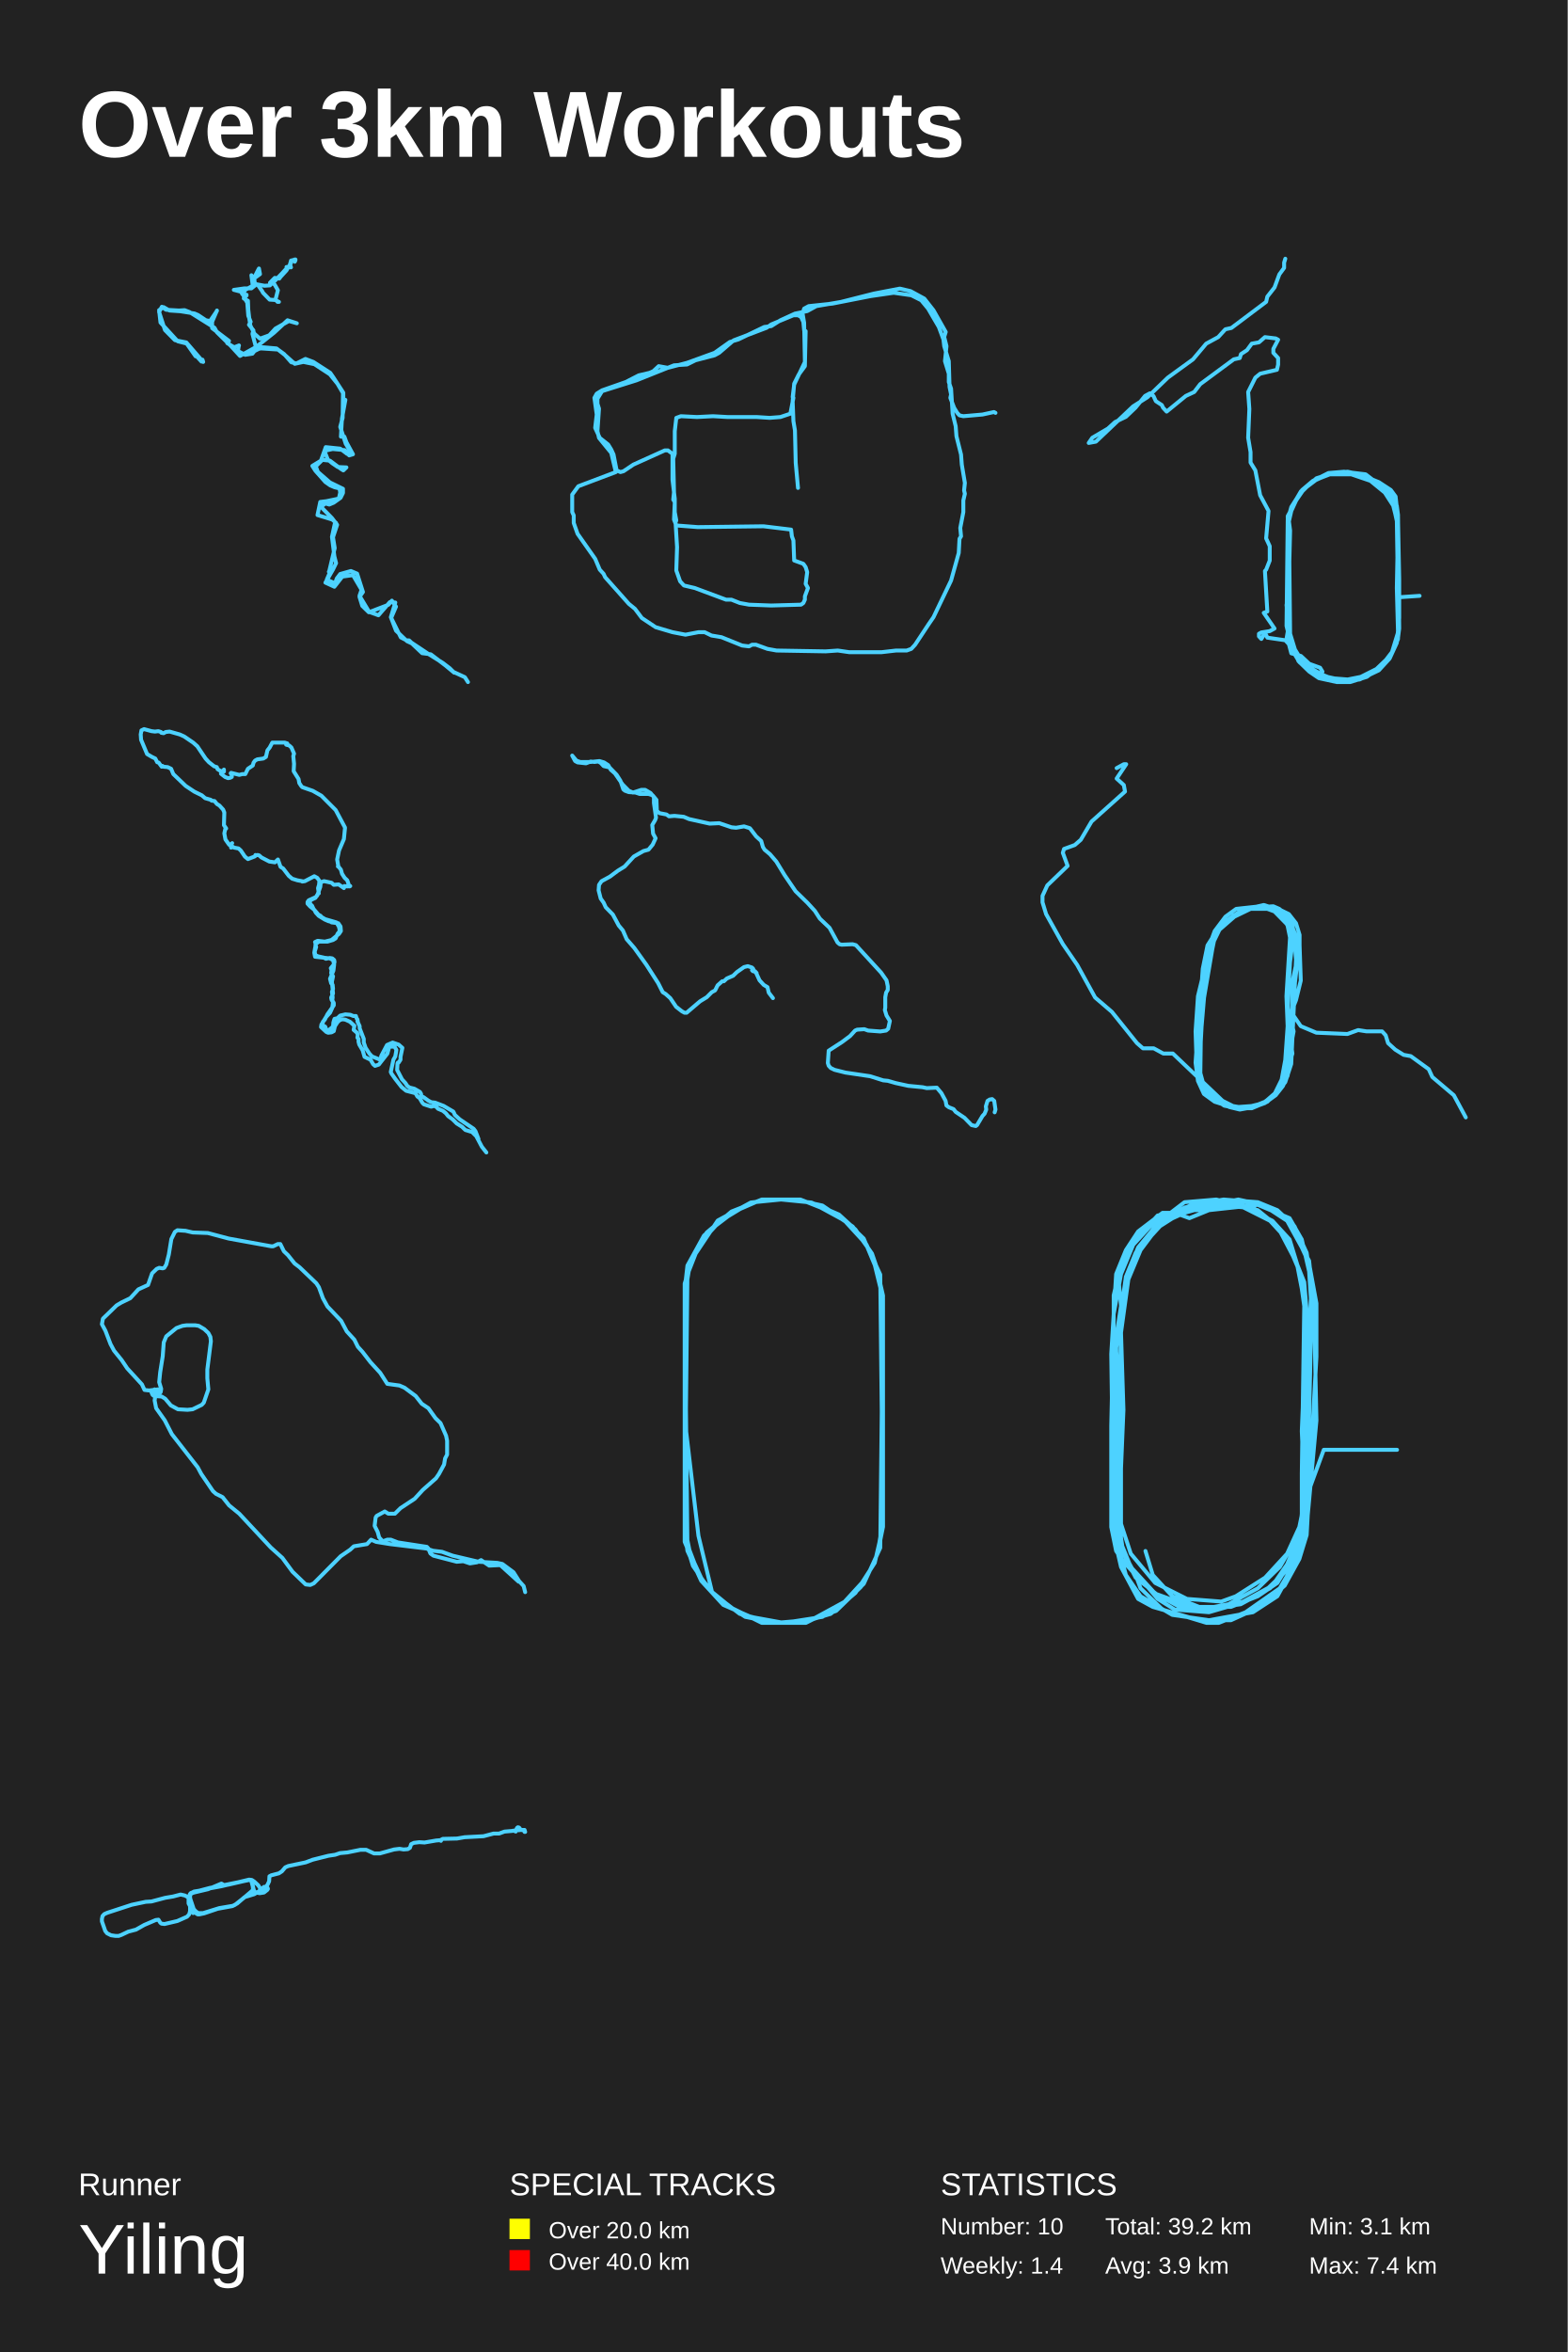
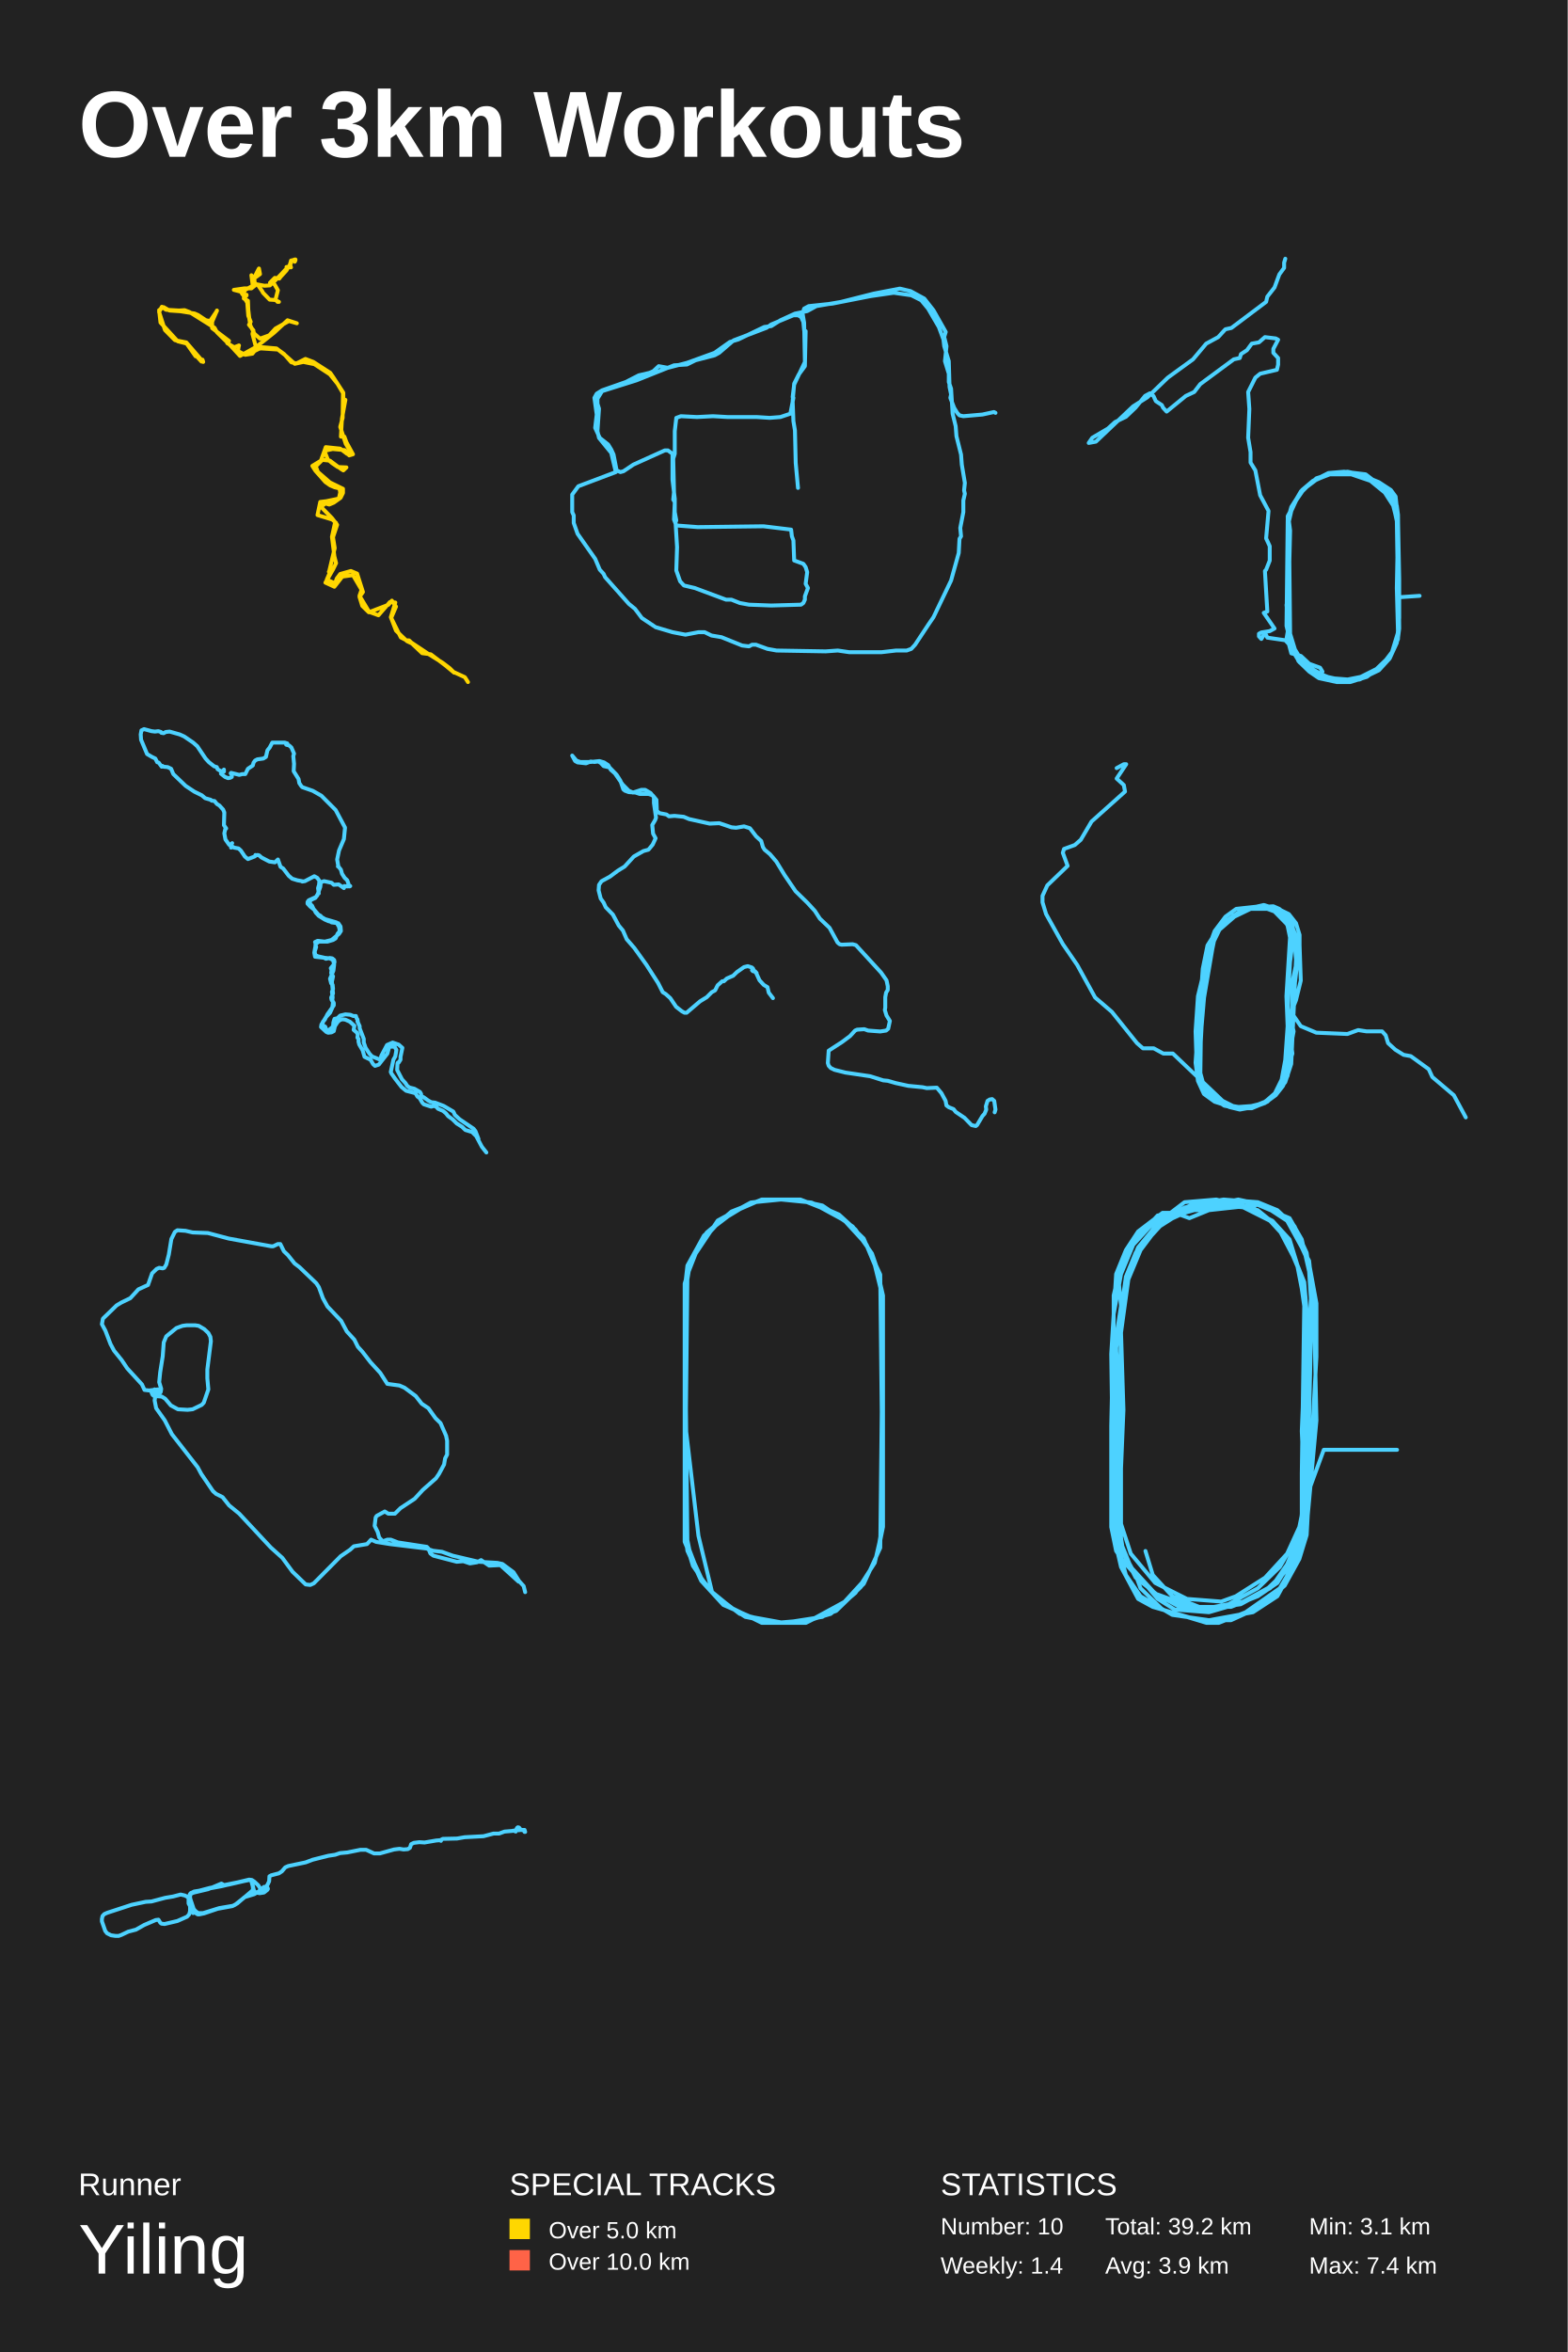
<svg xmlns="http://www.w3.org/2000/svg" baseProfile="full" height="300mm" version="1.1" viewBox="0,0,200,300" width="200mm">
  <defs />
  <rect fill="#222222" height="300" width="200" x="0" y="0" />
  <text fill="#FFFFFF" style="font-size:12px; font-family:Arial; font-weight:bold;" x="10" y="20">Over 3km Workouts</text>
  <text fill="#FFFFFF" style="font-size:4px; font-family:Arial" x="10" y="280">Runner</text>
  <text fill="#FFFFFF" style="font-size:9px; font-family:Arial" x="10" y="290">Yiling</text>
  <text fill="#FFFFFF" style="font-size:4px; font-family:Arial" x="65" y="280">SPECIAL TRACKS</text>
-   <rect fill="yellow" height="2.6" width="2.6" x="65" y="283" />
-   <text fill="#FFFFFF" style="font-size:3px; font-family:Arial" x="70" y="285.5">Over 20.0 km</text>
-   <rect fill="red" height="2.6" width="2.6" x="65" y="287" />
-   <text fill="#FFFFFF" style="font-size:3px; font-family:Arial" x="70" y="289.5">Over 40.0 km</text>
+   <rect fill="gold" height="2.6" width="2.6" x="65" y="283" />
+   <text fill="#FFFFFF" style="font-size:3px; font-family:Arial" x="70" y="285.5">Over 5.0 km</text>
+   <rect fill="tomato" height="2.6" width="2.6" x="65" y="287" />
+   <text fill="#FFFFFF" style="font-size:3px; font-family:Arial" x="70" y="289.5">Over 10.0 km</text>
  <text fill="#FFFFFF" style="font-size:4px; font-family:Arial" x="120" y="280">STATISTICS</text>
  <text fill="#FFFFFF" style="font-size:3px; font-family:Arial" x="120" y="285">Number: 10</text>
  <text fill="#FFFFFF" style="font-size:3px; font-family:Arial" x="120" y="290">Weekly: 1.4</text>
  <text fill="#FFFFFF" style="font-size:3px; font-family:Arial" x="141" y="285">Total: 39.2 km</text>
  <text fill="#FFFFFF" style="font-size:3px; font-family:Arial" x="141" y="290">Avg: 3.9 km</text>
  <text fill="#FFFFFF" style="font-size:3px; font-family:Arial" x="167" y="285">Min: 3.1 km</text>
  <text fill="#FFFFFF" style="font-size:3px; font-family:Arial" x="167" y="290">Max: 7.4 km</text>
-   <polyline fill="none" points="59.702,87.0 59.306,86.378 57.857,85.708 57.373,85.229 56.495,84.559 54.65,83.41 52.497,81.974 52.19,81.686 51.882,81.686 51.136,81.303 49.906,78.814 50.521,77.378 49.994,76.612 49.554,77.139 47.05,78.096 46.216,77.282 45.864,76.133 46.304,75.511 45.557,73.165 44.766,72.83 43.404,73.213 42.965,73.788 42.745,74.41 41.691,73.931 42.087,73.022 41.955,72.926 41.999,72.878 42.702,69.91 42.482,68.522 43.009,66.942 42.35,66.08 40.944,64.644 41.516,64.213 41.999,64.357 42.57,64.118 43.448,63.495 43.756,62.873 43.756,62.346 42.087,61.532 40.549,60.192 40.286,59.474 41.12,58.66 42.087,58.756 43.492,59.809 43.8,60.001 44.195,59.618 43.097,59.57 42.394,59.091 41.823,58.612 41.384,57.511 42.438,57.272 43.975,57.415 44.547,58.086 45.03,57.942 44.195,56.41 43.932,55.692 43.58,55.692 43.492,55.692 43.624,53.394 44.063,51.001 43.8,50.905 43.8,50.091 42.526,48.128 42.13,47.554 39.978,46.165 38.968,45.782 37.826,46.357 37.167,46.213 36.244,45.16 35.453,44.585 33.301,44.442 33.037,44.49 32.466,44.777 32.203,45.112 31.28,45.256 30.358,44.777 30.446,44.203 30.49,44.059 29.875,44.298 28.996,43.772 29.216,43.484 27.063,41.857 27.063,41.043 27.678,39.607 27.678,39.655 26.8,40.947 26.273,40.851 25.262,40.181 24.823,39.99 23.022,39.702 21.616,39.607 20.87,39.176 20.298,39.559 20.474,41.139 22.012,42.814 22.671,43.532 23.813,43.82 24.955,45.447 24.999,45.351 25.702,46.117 25.833,45.878 25.921,46.165 23.769,43.676 22.319,43.389 21.045,42.096 20.298,39.798 20.65,39.128 21.177,39.511 22.846,39.607 23.549,39.559 24.164,39.798 27.371,41.809 27.678,42.383 29.435,44.107 30.621,45.399 32.686,44.25 34.97,42.431 36.683,40.851 37.87,41.234 36.859,40.947 35.146,41.905 34.355,42.766 33.169,43.197 32.466,42.575 31.939,41.522 31.808,40.66 31.676,39.511 31.632,38.362 31.105,38.075 31.456,37.692 31.061,37.404 31.28,36.974 32.247,36.447 32.071,35.106 32.379,35.537 33.169,34.963 33.037,34.245 32.906,34.484 32.422,35.442 32.51,36.16 32.906,36.351 33.433,37.117 33.565,37.357 34.399,38.218 35.102,38.266 35.585,38.506 35.41,38.506 35.146,38.218 35.453,37.021 35.014,36.255 34.443,36.064 35.058,35.442 35.629,35.537 35.805,35.298 36.552,34.484 36.815,34.005 37.123,33.574 37.123,33.239 37.694,33.096 37.694,33.191 37.606,33.383 37.606,33.096 37.123,33.287 36.991,33.718 37.123,34.101 36.552,34.053 36.64,34.149 35.981,34.867 35.058,35.825 34.839,35.872 34.443,36.399 33.74,36.447 32.73,36.255 32.071,36.782 31.983,36.782 31.193,36.782 29.831,36.974 30.753,37.213 30.929,37.548 31.456,37.596 31.105,37.883 31.544,38.601 31.676,40.277 31.983,41.043 31.764,41.426 32.335,42.144 32.203,42.575 32.642,44.25 33.609,44.298 35.278,44.442 36.376,45.304 37.606,46.405 38.704,46.165 40.11,46.453 41.208,47.171 42.087,47.745 43.053,48.942 43.756,50.139 43.712,53.298 43.404,54.447 44.107,56.602 44.766,57.703 44.283,57.894 43.404,57.224 41.559,57.032 40.944,58.756 39.846,59.426 40.242,60.048 41.516,61.485 42.13,61.915 42.702,62.155 43.317,62.298 43.404,62.825 43.229,63.591 41.647,63.926 40.857,64.022 40.505,65.697 42.394,66.272 42.877,66.703 42.702,66.846 42.35,68.474 42.658,70.963 42.877,71.825 42.482,72.639 41.516,74.314 42.658,74.841 43.668,73.548 45.03,73.357 46.128,75.224 45.864,75.99 47.094,78.048 48.28,78.479 49.73,76.804 50.433,76.851 49.862,78.718 50.521,80.442 51.926,81.782 52.541,82.069 53.859,83.314 54.957,83.458 56.846,84.894 57.944,85.803" stroke="#4DD2FF" stroke-linecap="round" stroke-linejoin="round" stroke-width="0.5" />
+   <polyline fill="none" points="59.702,87.0 59.306,86.378 57.857,85.708 57.373,85.229 56.495,84.559 54.65,83.41 52.497,81.974 52.19,81.686 51.882,81.686 51.136,81.303 49.906,78.814 50.521,77.378 49.994,76.612 49.554,77.139 47.05,78.096 46.216,77.282 45.864,76.133 46.304,75.511 45.557,73.165 44.766,72.83 43.404,73.213 42.965,73.788 42.745,74.41 41.691,73.931 42.087,73.022 41.955,72.926 41.999,72.878 42.702,69.91 42.482,68.522 43.009,66.942 42.35,66.08 40.944,64.644 41.516,64.213 41.999,64.357 42.57,64.118 43.448,63.495 43.756,62.873 43.756,62.346 42.087,61.532 40.549,60.192 40.286,59.474 41.12,58.66 42.087,58.756 43.492,59.809 43.8,60.001 44.195,59.618 43.097,59.57 42.394,59.091 41.823,58.612 41.384,57.511 42.438,57.272 43.975,57.415 44.547,58.086 45.03,57.942 44.195,56.41 43.932,55.692 43.58,55.692 43.492,55.692 43.624,53.394 44.063,51.001 43.8,50.905 43.8,50.091 42.526,48.128 42.13,47.554 39.978,46.165 38.968,45.782 37.826,46.357 37.167,46.213 36.244,45.16 35.453,44.585 33.301,44.442 33.037,44.49 32.466,44.777 32.203,45.112 31.28,45.256 30.358,44.777 30.446,44.203 30.49,44.059 29.875,44.298 28.996,43.772 29.216,43.484 27.063,41.857 27.063,41.043 27.678,39.607 27.678,39.655 26.8,40.947 26.273,40.851 25.262,40.181 24.823,39.99 23.022,39.702 21.616,39.607 20.87,39.176 20.298,39.559 20.474,41.139 22.012,42.814 22.671,43.532 23.813,43.82 24.955,45.447 24.999,45.351 25.702,46.117 25.833,45.878 25.921,46.165 23.769,43.676 22.319,43.389 21.045,42.096 20.298,39.798 20.65,39.128 21.177,39.511 22.846,39.607 23.549,39.559 24.164,39.798 27.371,41.809 27.678,42.383 29.435,44.107 30.621,45.399 32.686,44.25 34.97,42.431 36.683,40.851 37.87,41.234 36.859,40.947 35.146,41.905 34.355,42.766 33.169,43.197 32.466,42.575 31.939,41.522 31.808,40.66 31.676,39.511 31.632,38.362 31.105,38.075 31.456,37.692 31.061,37.404 31.28,36.974 32.247,36.447 32.071,35.106 32.379,35.537 33.169,34.963 33.037,34.245 32.906,34.484 32.422,35.442 32.51,36.16 32.906,36.351 33.433,37.117 33.565,37.357 34.399,38.218 35.102,38.266 35.585,38.506 35.41,38.506 35.146,38.218 35.453,37.021 35.014,36.255 34.443,36.064 35.058,35.442 35.629,35.537 35.805,35.298 36.552,34.484 36.815,34.005 37.123,33.574 37.123,33.239 37.694,33.096 37.694,33.191 37.606,33.383 37.606,33.096 37.123,33.287 36.991,33.718 37.123,34.101 36.552,34.053 36.64,34.149 35.981,34.867 35.058,35.825 34.839,35.872 34.443,36.399 33.74,36.447 32.73,36.255 32.071,36.782 31.983,36.782 31.193,36.782 29.831,36.974 30.753,37.213 30.929,37.548 31.456,37.596 31.105,37.883 31.544,38.601 31.676,40.277 31.983,41.043 31.764,41.426 32.335,42.144 32.203,42.575 32.642,44.25 33.609,44.298 35.278,44.442 36.376,45.304 37.606,46.405 38.704,46.165 40.11,46.453 41.208,47.171 42.087,47.745 43.053,48.942 43.756,50.139 43.712,53.298 43.404,54.447 44.107,56.602 44.766,57.703 44.283,57.894 43.404,57.224 41.559,57.032 40.944,58.756 39.846,59.426 40.242,60.048 41.516,61.485 42.13,61.915 42.702,62.155 43.317,62.298 43.404,62.825 43.229,63.591 41.647,63.926 40.857,64.022 40.505,65.697 42.394,66.272 42.877,66.703 42.702,66.846 42.35,68.474 42.658,70.963 42.877,71.825 42.482,72.639 41.516,74.314 42.658,74.841 43.668,73.548 45.03,73.357 46.128,75.224 45.864,75.99 47.094,78.048 48.28,78.479 49.73,76.804 50.433,76.851 49.862,78.718 50.521,80.442 51.926,81.782 52.541,82.069 53.859,83.314 54.957,83.458 56.846,84.894 57.944,85.803" stroke="gold" stroke-linecap="round" stroke-linejoin="round" stroke-width="0.5" />
  <polyline fill="none" points="101.807,62.234 101.514,59.043 101.416,54.894 101.221,53.724 101.123,51.171 101.318,48.937 101.904,47.767 102.685,46.704 102.783,42.236 102.588,42.13 102.49,41.066 102.197,40.428 101.807,40.215 101.221,40.215 98.389,41.385 97.803,41.81 93.604,43.406 91.749,45.002 91.163,45.321 88.722,45.959 87.647,46.491 85.987,46.597 81.203,48.512 76.808,49.895 76.222,50.852 76.222,51.49 76.418,52.129 76.222,55.001 76.418,55.852 77.98,57.766 78.566,60.213 73.781,62.021 73.0,63.085 73.0,65.319 73.195,65.744 73.195,66.702 73.684,68.084 75.929,71.276 76.515,72.658 77.004,73.19 77.199,73.616 80.226,77.02 81.007,77.658 81.886,78.828 83.644,79.998 85.792,80.636 87.452,80.955 89.112,80.636 89.893,80.636 90.772,81.062 92.042,81.274 94.678,82.338 95.557,82.444 95.948,82.232 96.436,82.232 97.901,82.764 99.072,82.976 105.322,83.083 106.884,82.976 108.349,83.189 112.45,83.189 114.306,82.976 115.673,82.976 116.259,82.764 116.747,82.232 118.505,79.572 119.09,78.722 121.336,74.041 122.313,70.531 122.41,68.723 122.606,68.404 122.508,67.34 122.899,65.319 122.899,63.83 123.094,62.979 122.996,62.553 123.094,61.596 122.703,59.256 122.606,57.979 122.02,55.639 121.922,54.362 121.532,52.767 121.336,49.576 121.043,48.725 121.043,47.661 120.555,46.065 120.75,44.151 120.458,42.981 120.653,42.342 119.09,39.577 117.919,38.087 116.161,37.13 114.794,36.811 111.474,37.449 107.275,38.513 104.15,39.045 102.978,39.683 101.416,40.002 99.561,40.853 98.389,41.598 97.51,41.704 94.19,43.3 93.116,43.619 91.163,45.002 87.647,46.278 85.206,46.916 84.034,46.704 83.351,47.342 82.863,47.555 81.495,47.874 79.835,48.725 76.808,49.788 76.125,50.214 75.832,50.746 76.125,52.873 75.929,54.575 76.515,55.852 77.59,56.703 77.98,57.341 78.273,57.979 78.664,60 79.152,60.213 79.542,60.107 80.812,59.256 84.816,57.447 85.206,57.447 85.792,57.873 85.792,61.17 86.085,63.617 86.085,65.319 86.28,66.382 86.183,66.595 86.378,69.786 86.28,72.765 86.769,74.148 87.257,74.679 88.624,74.999 92.627,76.488 93.311,76.488 94.385,76.913 95.557,77.126 98.389,77.232 102.197,77.126 102.49,76.913 102.685,76.488 102.685,76.062 103.076,74.999 102.783,74.467 102.978,72.977 102.783,72.339 102.49,71.914 101.318,71.488 101.221,68.935 101.025,68.404 100.928,67.553 97.412,67.127 89.014,67.233 86.28,67.021 85.987,66.276 86.085,64.042 85.89,63.723 85.987,62.766 85.89,58.511 86.085,57.873 86.085,55.001 86.28,53.299 86.866,53.086 88.917,53.192 90.967,53.086 92.823,53.192 96.533,53.192 98.193,53.299 99.561,53.192 100.83,52.767 101.221,50.746 101.123,50.639 101.318,49.044 102.685,46.172 102.588,41.172 102.392,40.002 102.588,39.364 103.174,39.045 106.201,38.726 111.083,37.768 114.013,37.343 116.259,37.662 117.528,38.3 118.407,39.364 119.774,41.704 120.36,43.3 120.458,44.151 121.043,46.065 121.141,49.363 121.336,50.32 121.239,50.746 121.727,52.022 122.118,52.661 122.41,52.98 122.899,53.086 125.34,52.873 126.805,52.554 127.0,52.661" stroke="#4DD2FF" stroke-linecap="round" stroke-linejoin="round" stroke-width="0.5" />
  <polyline fill="none" points="181.105,76 178.658,76.167 178.353,76 178.2,66.333 177.741,64.5 176.67,62.833 174.835,61.333 172.388,60.5 169.635,60.5 167.953,61.167 165.965,62.667 164.894,64.5 164.435,66.167 164.588,80.833 165.2,82.833 166.118,84.333 168.106,85.833 169.788,86.5 171.929,86.667 173.611,86.333 175.6,85.333 176.823,84.167 177.588,83.167 178.353,80.667 178.2,75 178.353,67.167 177.741,64.333 176.823,62.5 174.223,60.5 171.47,60.167 169.482,60.333 167.494,61.333 166.118,62.5 164.741,64.667 164.282,66.333 164.129,79.833 164.894,83 165.812,84.5 167.8,86 170.859,86.667 172.541,86.667 174.682,86 176.364,84.833 177.741,83 178.353,81.5 178.353,65.667 178.2,64.5 177.129,62.667 175.906,61.667 173.459,60.667 171.776,60.333 169.482,60.5 167.647,61.333 165.965,62.667 164.741,65 164.282,67 164.435,79.667 164.129,81.5 166.729,85.167 168.259,86.333 170.706,87.0 173.459,86.667 175.906,85.5 177.282,84 178.2,82 178.505,78.833 178.505,73.833 178.353,66.167 178.047,63.333 177.435,62.5 175.906,61.5 173.459,60.5 171.929,60.167 170.094,60.333 167.953,61 166.27,62.5 165.353,63.833 164.741,65.167 164.435,66.5 164.588,67.667 164.282,80.333 164.435,81.5 165.659,84.333 167.035,85.667 168.259,86.5 170.553,87.0 172.235,87.0 174.376,86.333 176.364,84.833 177.588,83.333 178.353,81.333 178.505,80.167 178.353,65.667 177.741,63.833 176.364,62.167 173.306,60.5 172.082,60.333 170.094,60.333 167.494,61.333 165.812,63 164.282,65.833 164.435,75.5 164.129,77.167 164.435,80.667 164.894,82.333 165.506,83.667 166.576,84.833 168.565,86 168.717,85.667 168.412,85.167 167.035,84.667 165.965,83.667 164.741,83.333 164.435,82.167 163.976,81.667 161.682,81.333 161.529,81 161.224,81 160.918,81.5 160.612,81.167 160.612,80.833 160.918,80.667 161.988,80.5 162.6,80.167 161.224,78.167 161.682,78 161.376,72.833 161.529,72.667 161.988,71.5 161.988,69.667 161.529,68.667 161.835,65.167 160.765,63.167 160.153,60 159.541,59 159.541,57.667 159.235,55.833 159.388,52.167 159.235,50 160.153,48.167 160.765,47.667 162.906,47.167 163.059,46.5 163.059,45.667 162.447,45 162.447,44.5 163.059,43.333 162.753,43.167 161.376,43 160.612,43.667 159.694,43.833 159.082,44.667 158.318,45.167 158.165,45.667 157.4,45.833 153.118,49 152.353,50 151.283,50.5 148.836,52.5 148.377,52 148.224,51.667 147.459,51.167 147.153,50.5 146.694,50.167 146.083,50.5 144.859,52 143.636,53.167 142.259,53.833 141.342,54.667 139.353,55.833 138.895,56.5 139.812,56.333 144.553,51.833 146.389,50.667 148.988,48.167 152.2,45.833 153.882,43.833 155.412,43 156.329,42 157.094,41.833 161.529,38.5 161.682,37.833 162.6,36.667 163.212,35 163.823,34.167 163.823,33.5 163.976,33.0" stroke="#4DD2FF" stroke-linecap="round" stroke-linejoin="round" stroke-width="0.5" />
  <polyline fill="none" points="62.049,147.0 61.475,146.27 60.758,144.915 60.232,144.394 59.371,144.133 58.94,143.716 58.271,143.299 57.745,142.778 57.171,142.361 56.884,141.996 56.501,141.684 55.879,141.423 55.64,141.162 55.353,141.058 55.018,141.162 54.062,140.85 53.87,140.641 53.536,140.068 53.249,139.859 53.009,139.442 51.814,139.13 51.24,138.661 50.427,137.618 49.948,136.94 49.853,136.732 50.188,135.168 50.427,134.751 50.522,134.23 50.57,133.917 50.331,133.5 49.661,133.5 49.422,134.386 48.322,135.794 47.844,135.95 47.605,135.742 47.27,135.168 46.505,134.803 46.266,133.969 45.835,133.24 45.739,132.875 45.739,132.51 45.596,132.354 45.644,131.989 45.548,131.728 45.118,131.363 45.213,130.842 44.639,130.321 44.065,130.06 43.683,130.008 43.348,130.112 43.061,130.373 42.726,130.894 42.583,131.52 42.296,131.676 41.865,131.728 41.626,131.624 40.957,130.999 41.004,130.686 41.578,129.748 42.104,129.174 42.391,128.549 42.487,127.819 42.296,127.506 42.248,127.246 42.487,126.724 42.344,125.213 42.487,124.535 42.248,124.118 42.296,123.753 42.2,123.493 42.583,123.024 42.678,122.711 42.631,122.45 42.391,122.242 42.057,122.19 41.578,122.294 41.291,122.138 40.574,121.981 40.239,121.825 40.143,121.408 40.335,120.782 40.239,120.522 40.335,120.365 40.67,120.105 41.77,120.105 42.487,119.896 42.822,119.688 43.061,119.114 43.348,118.75 43.252,118.228 42.918,117.655 41.483,117.238 40.861,116.873 40.909,116.821 40.622,116.665 40.0,115.935 39.809,115.518 39.57,115.309 39.522,114.997 39.665,114.788 40.239,114.528 40.622,113.902 40.67,113.954 40.574,113.277 40.717,112.807 40.717,112.599 40.765,112.599 41.339,112.39 42.296,112.599 42.583,112.86 43.205,112.807 43.874,113.277 43.922,113.016 44.352,113.068 44.687,113.016 44.592,113.068 44.496,112.86 44.305,112.286 43.97,111.973 43.635,111.452 43.492,110.931 43.205,110.566 43.109,110.514 43.157,110.462 43.013,109.628 43.252,108.481 43.874,107.022 44.018,105.562 42.822,103.321 41.004,101.496 39.904,100.871 38.565,100.402 38.422,100.245 38.183,99.881 38.087,99.359 37.465,98.369 37.513,97.431 37.417,96.44 37.513,96.128 37.178,95.346 36.891,95.085 36.508,94.981 36.652,95.033 36.652,94.824 36.317,94.72 34.739,94.72 34.404,95.346 34.117,95.711 33.926,96.545 33.591,96.753 32.826,96.857 32.539,97.014 32.347,97.274 32.252,97.639 31.63,98.056 31.295,98.734 30.913,98.734 30.53,98.838 29.478,98.577 29.43,98.63 29.573,98.838 29.573,99.099 29.382,99.203 29.095,99.255 28.712,99.099 28.186,98.682 28.569,98.16 28.569,98.421 28.091,98.317 27.756,98.108 27.66,97.848 27.325,97.743 26.656,97.222 26.225,96.753 25.173,95.189 24.647,94.72 23.499,93.938 22.925,93.678 21.634,93.313 21.155,93.365 20.868,93.521 20.581,93.469 20.534,93.365 20.199,93.261 19.768,93.313 19.338,93.261 18.381,93.0 18.047,93.156 17.951,93.678 17.999,94.355 18.764,96.18 19.386,96.545 19.816,96.753 20.055,97.222 20.247,97.274 20.629,97.796 20.725,97.691 20.868,97.796 21.395,97.848 21.825,98.056 22.112,98.734 23.69,100.245 24.79,100.975 25.747,101.444 26.177,101.809 26.895,102.018 26.991,102.122 27.373,102.174 27.66,102.539 27.995,102.747 28.473,103.269 28.617,103.634 28.569,105.249 28.856,105.666 28.76,105.771 28.76,105.666 28.617,106.292 28.76,107.074 29.239,107.751 29.478,107.699 29.621,107.543 29.334,107.804 29.478,107.96 29.478,108.116 29.717,108.012 29.86,108.116 30.434,108.221 30.721,108.481 31.247,109.263 31.63,109.576 32.443,109.263 32.539,109.211 32.587,109.054 32.634,109.107 32.874,109.054 33.065,109.107 33.352,109.367 34.356,109.888 35.074,109.993 35.456,109.628 35.791,110.566 36.126,110.775 36.843,111.713 37.274,112.078 37.943,112.286 38.517,112.39 38.565,112.443 38.9,112.39 40.096,111.765 40.478,111.973 40.813,112.443 40.909,112.651 40.861,113.12 40.478,114.215 40.287,114.423 39.378,114.84 39.235,115.049 39.235,115.257 39.57,115.622 40.096,116.039 40.287,116.404 40.67,116.821 41.435,117.29 41.913,117.499 42.152,117.551 42.296,117.655 43.157,117.759 43.444,118.176 43.492,118.75 43.252,119.114 42.296,119.896 41.435,120.105 40.526,120.001 40.191,120.157 40.287,120.418 40.096,121.512 40.191,122.033 42.057,122.242 42.487,122.45 42.631,123.024 42.535,123.806 42.104,124.848 42.248,125.421 42.439,125.63 42.487,126.151 42.344,126.516 42.439,127.194 42.391,127.611 42.583,127.923 42.583,128.236 41.77,129.383 41.435,130.06 41.196,130.321 41.148,130.79 41.483,130.946 41.626,131.311 41.865,131.468 42.487,130.946 42.535,130.373 42.631,130.217 42.583,130.217 42.678,129.956 42.918,129.904 42.965,129.956 43.396,129.539 44.065,129.383 44.687,129.435 45.07,129.591 45.405,129.591 45.5,129.904 45.596,130.008 45.644,130.269 45.596,130.269 45.883,130.894 45.883,131.155 46.409,132.51 46.409,132.979 46.648,133.657 47.126,134.386 47.461,134.751 48.37,135.116 48.561,135.012 48.657,134.647 49.374,133.292 50.092,132.979 50.857,133.24 51.335,133.657 51.096,134.803 51.096,135.168 50.857,135.533 50.761,135.533 50.714,135.637 50.666,136.471 51.288,137.67 51.718,138.139 51.957,138.504 52.244,138.713 52.866,138.869 53.583,139.286 53.727,139.547 53.727,139.807 54.062,139.964 54.636,140.381 55.018,140.589 55.497,140.641 56.597,141.058 57.84,141.788 58.031,142.205 58.653,142.778 60.423,143.977 60.662,144.29 61.045,145.28" stroke="#4DD2FF" stroke-linecap="round" stroke-linejoin="round" stroke-width="0.5" />
  <polyline fill="none" points="126.893,141.878 127.0,141.529 126.84,140.422 126.572,140.189 126.251,140.247 125.984,140.422 125.931,140.597 125.77,141.121 125.824,141.529 125.61,142.053 125.343,142.344 124.648,143.51 124.487,143.626 123.952,143.51 123.044,142.577 121.921,141.82 121.653,141.47 121.065,141.237 120.745,141.004 120.638,140.422 120.103,139.431 119.515,138.732 118.232,138.79 117.697,138.674 115.879,138.499 114.275,138.149 113.259,137.858 112.671,137.8 111.014,137.276 107.859,136.809 106.469,136.46 105.988,136.227 105.721,135.935 105.614,135.586 105.721,134.013 107.432,132.906 108.448,132.148 109.089,131.449 109.356,131.333 110.265,131.274 110.747,131.449 112.297,131.566 113.046,131.449 113.313,131.216 113.527,130.226 113.099,129.527 112.885,128.827 112.939,128.536 112.939,127.196 113.046,126.613 113.259,126.264 113.259,125.798 113.099,125.04 112.404,124.05 109.196,120.554 108.768,120.437 107.378,120.496 107.111,120.437 106.844,120.204 105.828,118.34 104.598,117.175 103.956,116.184 102.994,115.135 101.497,113.679 100.107,111.639 99.038,109.891 98.236,108.959 97.541,108.377 97.327,108.027 97.113,107.27 96.471,106.687 95.669,105.638 94.921,105.405 93.905,105.58 93.317,105.522 91.766,104.997 90.537,105.055 87.917,104.473 87.222,104.181 86.046,104.065 85.35,104.123 85.03,103.89 84.121,103.715 83.8,103.424 83.747,102.026 83.265,101.443 82.731,101.268 81.608,101.268 81.073,101.093 80.218,101.035 79.737,100.86 79.523,100.686 79.149,99.578 78.667,98.821 77.758,97.889 77.01,97.714 76.636,97.306 76.315,97.131 75.834,97.19 75.352,97.131 74.764,97.364 73.695,97.248 73.374,97.073 73.0,96.374 73.535,97.015 74.016,97.19 75.352,97.19 76.475,97.073 77.063,97.248 77.598,97.597 77.919,98.18 78.453,98.646 79.416,100.045 80.218,100.86 80.752,101.093 81.822,100.744 82.303,100.744 82.998,101.152 83.426,101.676 83.426,102.433 83.693,104.298 83.586,104.589 83.212,105.23 83.319,106.337 83.64,106.92 83.265,107.736 82.731,108.377 82.089,108.551 80.859,109.251 79.683,110.532 78.828,111.057 77.812,111.814 76.743,112.397 76.422,112.863 76.368,113.562 76.636,114.611 77.01,115.135 77.277,115.718 78.186,116.65 78.935,118.049 79.469,118.689 79.95,119.796 80.913,120.903 82.463,123.059 83.96,125.39 84.549,126.555 84.923,126.788 85.511,127.312 86.259,128.42 87.008,129.002 87.329,129.177 87.596,129.177 89.307,127.72 90.162,127.196 90.804,126.555 91.232,126.322 91.552,125.681 92.141,125.157 92.354,125.157 92.729,124.807 93.531,124.458 94.012,123.991 94.921,123.351 95.402,123.234 95.937,123.409 96.097,123.584 96.097,123.7 95.937,123.758 96.097,123.758 96.525,124.108 96.311,123.875 96.044,123.875 96.15,123.817 96.471,124.108 96.899,125.04 97.434,125.623 97.915,125.914 98.075,126.613 98.61,127.312" stroke="#4DD2FF" stroke-linecap="round" stroke-linejoin="round" stroke-width="0.5" />
  <polyline fill="none" points="142.458,97.974 143.373,97.475 143.678,97.475 142.458,99.304 143.373,100.135 143.525,100.966 139.254,104.79 137.881,107.117 137.119,107.782 135.746,108.281 135.593,108.779 136.203,110.442 133.61,112.935 133.0,114.265 133.0,115.096 133.458,116.592 135.593,120.416 137.424,123.075 139.712,127.231 141.847,129.06 145.051,133.05 145.814,133.714 147.186,133.714 148.407,134.379 149.627,134.379 156.797,141.195 158.169,141.527 160.0,141.195 161.373,140.696 162.441,139.865 163.508,137.704 163.966,135.211 164.271,130.888 164.119,127.065 164.576,119.585 164.271,118.088 163.508,116.592 162.441,115.927 160.763,115.595 157.712,115.927 156.339,116.925 154.966,118.753 154.356,120.416 154.051,122.078 152.831,136.374 153.136,137.87 153.746,139.034 154.814,140.198 156.186,140.863 158.322,141.361 159.847,141.195 161.22,140.696 162.441,139.865 163.966,138.037 164.729,135.709 165.339,122.411 165.186,120.416 164.881,118.587 164.424,117.59 163.356,116.094 161.22,115.429 159.085,115.927 157.407,116.759 155.576,118.587 154.203,121.413 152.831,127.065 152.525,131.553 152.678,136.208 152.983,137.538 154.051,139.034 155.881,140.364 157.864,141.361 159.695,141.361 161.678,140.53 163.356,138.868 164.119,137.372 164.576,135.377 164.271,128.229 164.576,122.743 165.034,119.086 164.881,117.756 164.424,116.925 163.203,115.927 162.441,115.595 159.695,115.761 157.407,116.759 155.424,118.421 154.051,120.582 153.441,123.574 153.288,125.735 153.136,136.873 153.593,138.535 154.508,139.865 156.186,141.029 157.864,141.361 159.695,141.195 161.525,140.53 162.898,139.2 164.119,137.372 164.576,135.044 164.729,129.392 165.644,121.579 165.492,119.751 164.729,117.922 162.898,116.094 161.678,115.595 159.542,115.761 158.169,116.26 156.034,117.756 154.966,118.92 154.356,120.748 152.983,128.727 152.525,135.543 152.831,137.87 153.593,139.533 154.966,140.53 156.034,140.863 158.017,141.195 160.305,141.029 161.831,140.364 162.746,139.699 163.661,138.535 164.271,137.205 164.729,134.546 164.881,125.237 165.797,120.914 165.797,119.252 165.339,117.756 164.424,116.592 163.051,115.927 161.373,115.595 159.542,115.927 156.797,117.257 155.424,118.587 154.356,120.416 153.746,123.907 153.136,130.224 152.983,136.374 153.288,138.037 154.051,139.2 155.576,140.53 157.712,141.361 159.695,141.195 161.373,140.53 162.898,139.366 163.966,137.372 165.034,131.553 164.881,130.888 164.424,129.891 165.339,127.564 165.949,125.07 165.797,120.582 165.034,118.753 162.593,116.26 161.678,115.927 159.085,115.927 157.864,116.592 155.576,118.587 154.966,119.585 154.661,121.081 153.441,128.229 152.983,136.707 153.136,138.037 154.051,139.533 156.034,140.863 158.475,141.361 161.22,140.696 162.746,139.366 164.424,135.876 164.881,134.379 164.576,132.218 165.034,129.559 165.949,130.888 167.932,131.72 171.898,131.886 173.271,131.387 174.339,131.553 176.322,131.553 176.78,132.052 177.085,133.05 178.0,133.881 179.068,134.546 179.983,134.712 182.271,136.374 182.729,137.372 185.475,139.699 187.0,142.525" stroke="#4DD2FF" stroke-linecap="round" stroke-linejoin="round" stroke-width="0.5" />
  <polyline fill="none" points="67.0,203.081 66.806,202.305 66.224,201.671 65.513,200.544 64.09,199.486 63.443,199.345 61.05,199.205 57.752,198.429 56.394,197.936 55.23,197.795 54.389,197.513 49.733,196.949 47.987,196.667 47.34,196.386 46.823,196.949 45.141,197.231 44.689,197.654 43.46,198.5 40.032,201.953 39.58,202.164 38.998,202.094 37.316,200.473 36.023,198.711 34.535,197.372 30.526,193.073 29.232,192.016 28.392,190.959 27.551,190.536 27.163,190.184 25.675,187.999 25.223,187.153 21.925,182.925 21.019,181.163 19.92,179.613 19.726,178.626 19.92,177.428 19.855,177.287 19.726,177.217 19.338,177.428 19.338,177.639 19.467,177.921 19.661,178.062 20.631,178.133 21.084,178.415 21.795,179.26 22.701,179.754 23.929,179.824 24.576,179.754 25.74,179.19 25.999,178.908 26.581,177.217 26.451,175.807 26.451,174.679 26.904,171.085 26.84,170.521 26.581,170.028 26.063,169.535 25.352,169.112 24.899,169.041 23.8,169.041 23.283,169.112 22.507,169.394 21.213,170.451 20.89,171.226 20.76,172.988 20.437,175.032 20.308,176.3 20.566,177.146 20.502,177.569 20.243,177.851 19.92,177.921 19.467,177.78 19.467,177.569 20.437,177.428 20.372,177.287 20.178,177.217 19.014,177.357 18.432,177.287 18.109,176.582 16.234,174.538 15.522,173.481 14.552,172.283 14.099,171.438 13.453,169.746 13.0,168.9 13.129,168.196 14.875,166.504 15.457,166.152 16.622,165.588 17.656,164.46 18.885,163.897 19.402,162.417 19.984,161.853 20.308,161.712 20.76,161.782 20.954,161.712 21.213,161.289 21.537,160.02 21.86,158.047 22.313,157.131 22.636,156.919 23.671,156.99 24.576,157.201 26.516,157.272 29.168,157.977 34.6,158.963 34.859,158.963 35.441,158.681 35.764,158.681 36.217,159.598 36.734,160.091 37.575,161.148 38.222,161.641 40.356,163.685 40.679,164.178 41.196,165.588 41.778,166.645 43.525,168.478 44.236,169.817 45.206,170.874 45.659,171.79 46.241,172.424 47.275,173.763 48.504,175.102 49.41,176.512 50.962,176.723 51.608,177.005 53.031,178.062 53.807,179.049 54.648,179.613 55.553,180.881 56.2,181.515 56.911,183.136 57.041,183.771 57.041,185.533 56.782,186.026 56.653,186.801 56.006,187.999 55.618,188.563 53.937,190.043 52.902,191.171 51.091,192.369 50.38,193.073 49.539,193.073 49.086,192.791 48.051,193.355 47.922,193.567 47.793,194.624 48.181,195.399 48.375,196.104 48.828,196.597 49.41,196.386 49.862,196.386 50.768,196.738 54.454,197.302 54.648,197.513 54.907,198.147 55.295,198.429 58.269,199.205 59.11,199.134 59.951,199.416 60.856,199.275 61.374,198.993 62.408,199.698 63.831,199.627 66.159,201.742" stroke="#4DD2FF" stroke-linecap="round" stroke-linejoin="round" stroke-width="0.5" />
  <polyline fill="none" points="97.54,207.0 102.109,207.0 105.974,205.851 109.137,203.17 111.597,199.34 112.652,194.745 112.652,165.638 111.246,159.894 109.137,156.83 107.029,154.915 102.109,153.0 98.946,153.0 95.783,153.383 92.62,155.298 90.16,157.213 88.403,160.277 87.348,163.723 87.348,195.128 88.051,198.575 89.808,202.021 92.268,204.702 95.783,206.234 99.649,207.0 103.514,206.617 107.732,204.319 110.543,201.255 111.949,198.192 112.652,193.979 112.3,162.957 110.543,158.745 107.732,155.681 103.514,153.383 99.649,153.0 95.783,153.383 92.268,155.298 89.457,158.362 87.7,161.809 87.348,165.255 87.348,186.319 87.348,195.128 87.7,197.809 89.457,201.638 92.268,204.702 95.783,206.234 100.0,207.0 104.92,206.234 107.732,204.319 110.543,201.255 112.3,197.426 112.652,165.255 111.949,162.192 110.192,157.979 107.029,154.915 103.514,153.383 99.649,153.0 95.783,153.383 91.566,155.681 88.754,159.894 87.7,162.575 87.348,194.745 88.051,198.192 89.808,202.021 92.268,204.702 95.783,206.234 99.649,207.0 103.514,206.617 107.732,204.319 110.543,201.255 111.949,198.192 112.652,194.362 112.3,162.957 111.246,159.894 108.786,156.447 105.974,154.532 102.109,153.0 97.189,153.0 93.323,154.532 90.16,157.213 88.051,161.043 87.348,165.255 87.7,197.043 89.457,201.638 92.268,204.702 95.783,206.234 98.946,207.0 103.514,206.617 107.029,205.085 110.192,202.021 111.949,198.192 112.652,194.745 112.3,162.957 110.543,158.745 107.732,155.681 104.92,153.766 101.406,153.0 97.189,153.0 93.323,154.532 89.808,157.596 87.7,161.809 87.348,164.489 87.348,180.958 89.106,195.894 90.863,203.17 94.377,205.851 98.946,207.0 102.811,207.0 107.38,204.702 110.192,202.021 111.949,198.192 112.652,194.362 112.3,162.575 110.543,158.745 107.732,155.681 104.92,153.766 101.406,153.0 97.189,153.0 93.323,154.532 89.808,157.596 87.7,161.426 87.348,164.489 87.7,197.043 89.457,201.638 92.268,204.702 95.783,206.234 98.946,207.0 103.514,206.617 107.029,205.085 110.192,202.021 111.949,198.192 112.652,194.362 112.3,162.957 110.543,158.745 107.732,155.681 104.92,153.766 101.406,153.0 97.189,153.0 93.674,154.532 90.16,157.213 87.7,161.426 87.348,165.255 87.348,196.66 89.106,200.872 91.566,203.936 95.08,206.234 98.946,207.0 103.514,206.617 107.029,205.085 110.192,202.021 111.949,198.192 112.652,194.362 112.3,162.575 110.543,158.745 107.732,155.681 104.92,153.766 101.406,153.0 97.189,153.0 93.323,154.532 90.16,157.213 87.7,161.426 87.348,164.489 87.348,196.277 88.403,199.723 90.511,202.787 93.323,205.085 97.189,207.0 100.0,207.0 103.514,206.617 106.677,205.468 109.84,202.404" stroke="#4DD2FF" stroke-linecap="round" stroke-linejoin="round" stroke-width="0.5" />
  <polyline fill="none" points="146.132,197.83 147.067,200.887 149.56,203.604 152.988,204.962 157.039,204.962 160.467,203.604 162.961,201.906 165.454,197.83 166.389,194.434 166.7,167.604 165.454,161.151 162.961,156.396 160.467,154.358 155.169,153.0 151.118,153.34 148.002,155.717 145.197,159.113 143.95,162.17 143.015,166.585 142.392,170.66 142.703,194.094 143.327,198.17 144.885,201.226 148.313,203.943 153.611,205.302 158.286,204.623 162.026,202.585 164.519,199.868 165.766,196.472 166.389,189.679 166.077,182.547 166.7,167.264 166.389,163.528 164.207,158.094 162.026,155.717 157.974,153.679 154.234,153.34 151.118,154.019 148.313,155.717 145.508,159.453 143.95,163.189 143.015,169.981 143.327,179.83 142.703,194.774 143.015,197.491 144.885,200.887 147.378,203.264 152.988,205.302 156.728,204.623 160.467,202.585 163.272,199.868 165.454,196.132 166.077,193.415 166.077,187.981 166.389,166.585 166.077,162.849 164.207,158.434 162.649,156.057 159.844,154.019 155.481,153.34 151.741,154.019 148.002,156.396 145.508,159.113 143.638,162.849 143.015,167.264 143.015,196.811 144.262,199.868 147.378,203.264 150.495,204.962 153.923,205.302 158.598,204.283 162.337,202.245 164.207,199.528 166.077,195.113 166.389,192.057 166.7,181.528 166.389,166.585 165.766,162.17 164.519,158.094 162.337,155.717 158.909,154.019 154.858,153.679 151.118,154.698 147.378,156.396 144.885,159.792 143.638,162.849 142.392,172.019 142.703,177.113 142.08,183.566 142.392,195.793 144.262,199.868 147.69,203.943 149.871,205.302 154.234,205.642 158.909,204.283 161.402,202.925 163.896,200.547 165.454,197.151 166.389,193.415 166.7,189.34 166.389,180.849 167.324,164.208 166.7,159.792 165.142,156.396 162.961,154.358 160.467,153.34 156.104,153.0 152.053,153.679 147.378,155.717 144.573,158.774 143.015,162.509 142.08,167.604 141.769,181.868 141.769,194.774 142.392,197.83 143.327,199.189 144.885,200.887 145.508,202.585 148.313,205.302 153.923,207.0 155.481,207.0 158.909,205.642 163.272,202.585 165.454,198.849 166.7,194.774 167.324,166.925 167.012,162.17 166.077,158.094 164.519,155.377 160.467,153.679 154.234,154.358 151.118,154.358 148.625,155.038 145.508,157.075 143.95,159.113 143.015,161.151 142.08,165.226 142.08,195.793 143.015,199.868 145.197,203.943 147.067,204.962 152.988,206.66 157.039,206.66 160.779,204.962 163.896,202.245 165.766,198.849 166.7,195.793 167.947,173.038 167.947,166.245 167.012,161.151 164.831,156.396 162.961,154.358 160.467,153.34 156.728,153.34 151.741,155.377 149.871,154.698 148.313,154.698 145.197,157.075 143.638,159.453 142.392,162.509 141.769,172.698 142.08,195.113 143.638,200.887 145.508,203.604 149.56,205.981 154.234,206.66 159.844,205.642 162.961,203.604 164.831,200.208 166.7,194.774 167.947,181.189 167.635,166.585 167.012,160.811 164.207,155.717 161.091,153.679 157.974,153.0 147.69,155.038 144.262,158.774 142.703,163.189 143.015,166.585 142.703,193.415 144.262,198.17 147.378,201.906 151.43,203.943 155.793,204.283 157.663,203.604 161.402,201.226 164.207,198.17 165.766,194.774 166.389,191.717 168.882,184.925 178.231,184.925" stroke="#4DD2FF" stroke-linecap="round" stroke-linejoin="round" stroke-width="0.5" />
  <polyline fill="none" points="28.478,240.38 28.246,240.254 26.539,240.972 24.754,241.394 24.405,241.521 24.289,241.69 24.25,241.859 24.25,242.493 24.522,243.845 24.638,244.014 24.638,243.845 24.056,242.789 24.056,242.155 23.978,241.986 23.591,241.775 23.047,241.648 22.078,241.901 21.069,242.07 19.323,242.535 18.586,242.578 16.802,242.958 13.698,243.972 13.31,244.141 13.078,244.394 13.0,244.775 13.0,245.071 13.427,246.296 13.659,246.592 14.164,246.845 14.746,246.93 15.134,246.93 15.483,246.803 16.375,246.38 17.345,246.127 18.392,245.535 19.866,244.902 20.216,244.859 20.448,245.24 20.603,245.366 20.991,245.409 22.621,245.028 23.862,244.479 24.134,244.183 24.25,243.761 24.25,242.662 24.172,241.732 24.25,241.563 24.366,241.437 26.616,240.845 31.621,239.831 31.815,239.789 31.97,239.831 32.086,240 32.241,240.592 32.28,240.972 32.203,241.141 31.116,242.07 29.991,242.958 29.642,243.127 27.78,243.465 26.034,244.056 25.414,244.183 25.22,244.183 24.832,243.93 24.677,243.634 24.172,241.901 24.211,241.732 24.444,241.437 24.754,241.268 25.53,241.141 26.772,240.803 29.177,240.38 31.737,239.789 31.931,239.789 32.047,239.831 32.125,240 32.397,241.141 32.629,241.394 33.134,241.479 33.677,241.394 34.103,241.056 34.181,240.93 34.142,240.803 34.026,240.676 33.677,240.676 32.978,241.268 32.435,241.606 31.194,241.986 30.263,242.789 29.72,243.085 27.974,243.38 25.918,244.014 25.297,244.014 24.987,243.803 24.716,243.507 24.289,242.24 24.211,241.775 24.444,241.479 24.793,241.31 26.19,240.972 28.246,240.592 31.776,239.747 32.125,239.789 32.435,240 32.94,240.465 33.211,240.887 33.483,240.972 33.909,240.676 34.142,240.38 34.336,239.958 34.375,239.324 34.608,239.197 35.578,238.944 35.966,238.69 36.392,238.183 36.78,238.014 38.991,237.549 39.884,237.211 41.901,236.704 42.754,236.577 43.375,236.366 44.306,236.282 45.974,235.944 46.711,235.944 47.72,236.408 48.457,236.408 50.28,235.901 50.978,235.817 51.483,235.901 52.026,235.859 52.297,235.69 52.453,235.225 52.802,235.056 53.5,234.972 54.159,235.014 55.634,234.76 56.138,234.718 56.254,234.803 56.177,234.718 56.487,234.549 58.31,234.507 59.28,234.338 61.685,234.211 62.966,233.873 63.664,233.873 64.362,233.62 65.371,233.535 65.526,233.493 65.797,233.62 65.953,233.155 66.069,233.07 66.224,233.113 66.457,233.408 66.922,233.408 67.0,233.662 66.922,233.662 66.806,233.451 66.457,233.408 66.147,233.451 65.836,233.366" stroke="#4DD2FF" stroke-linecap="round" stroke-linejoin="round" stroke-width="0.5" />
</svg>
